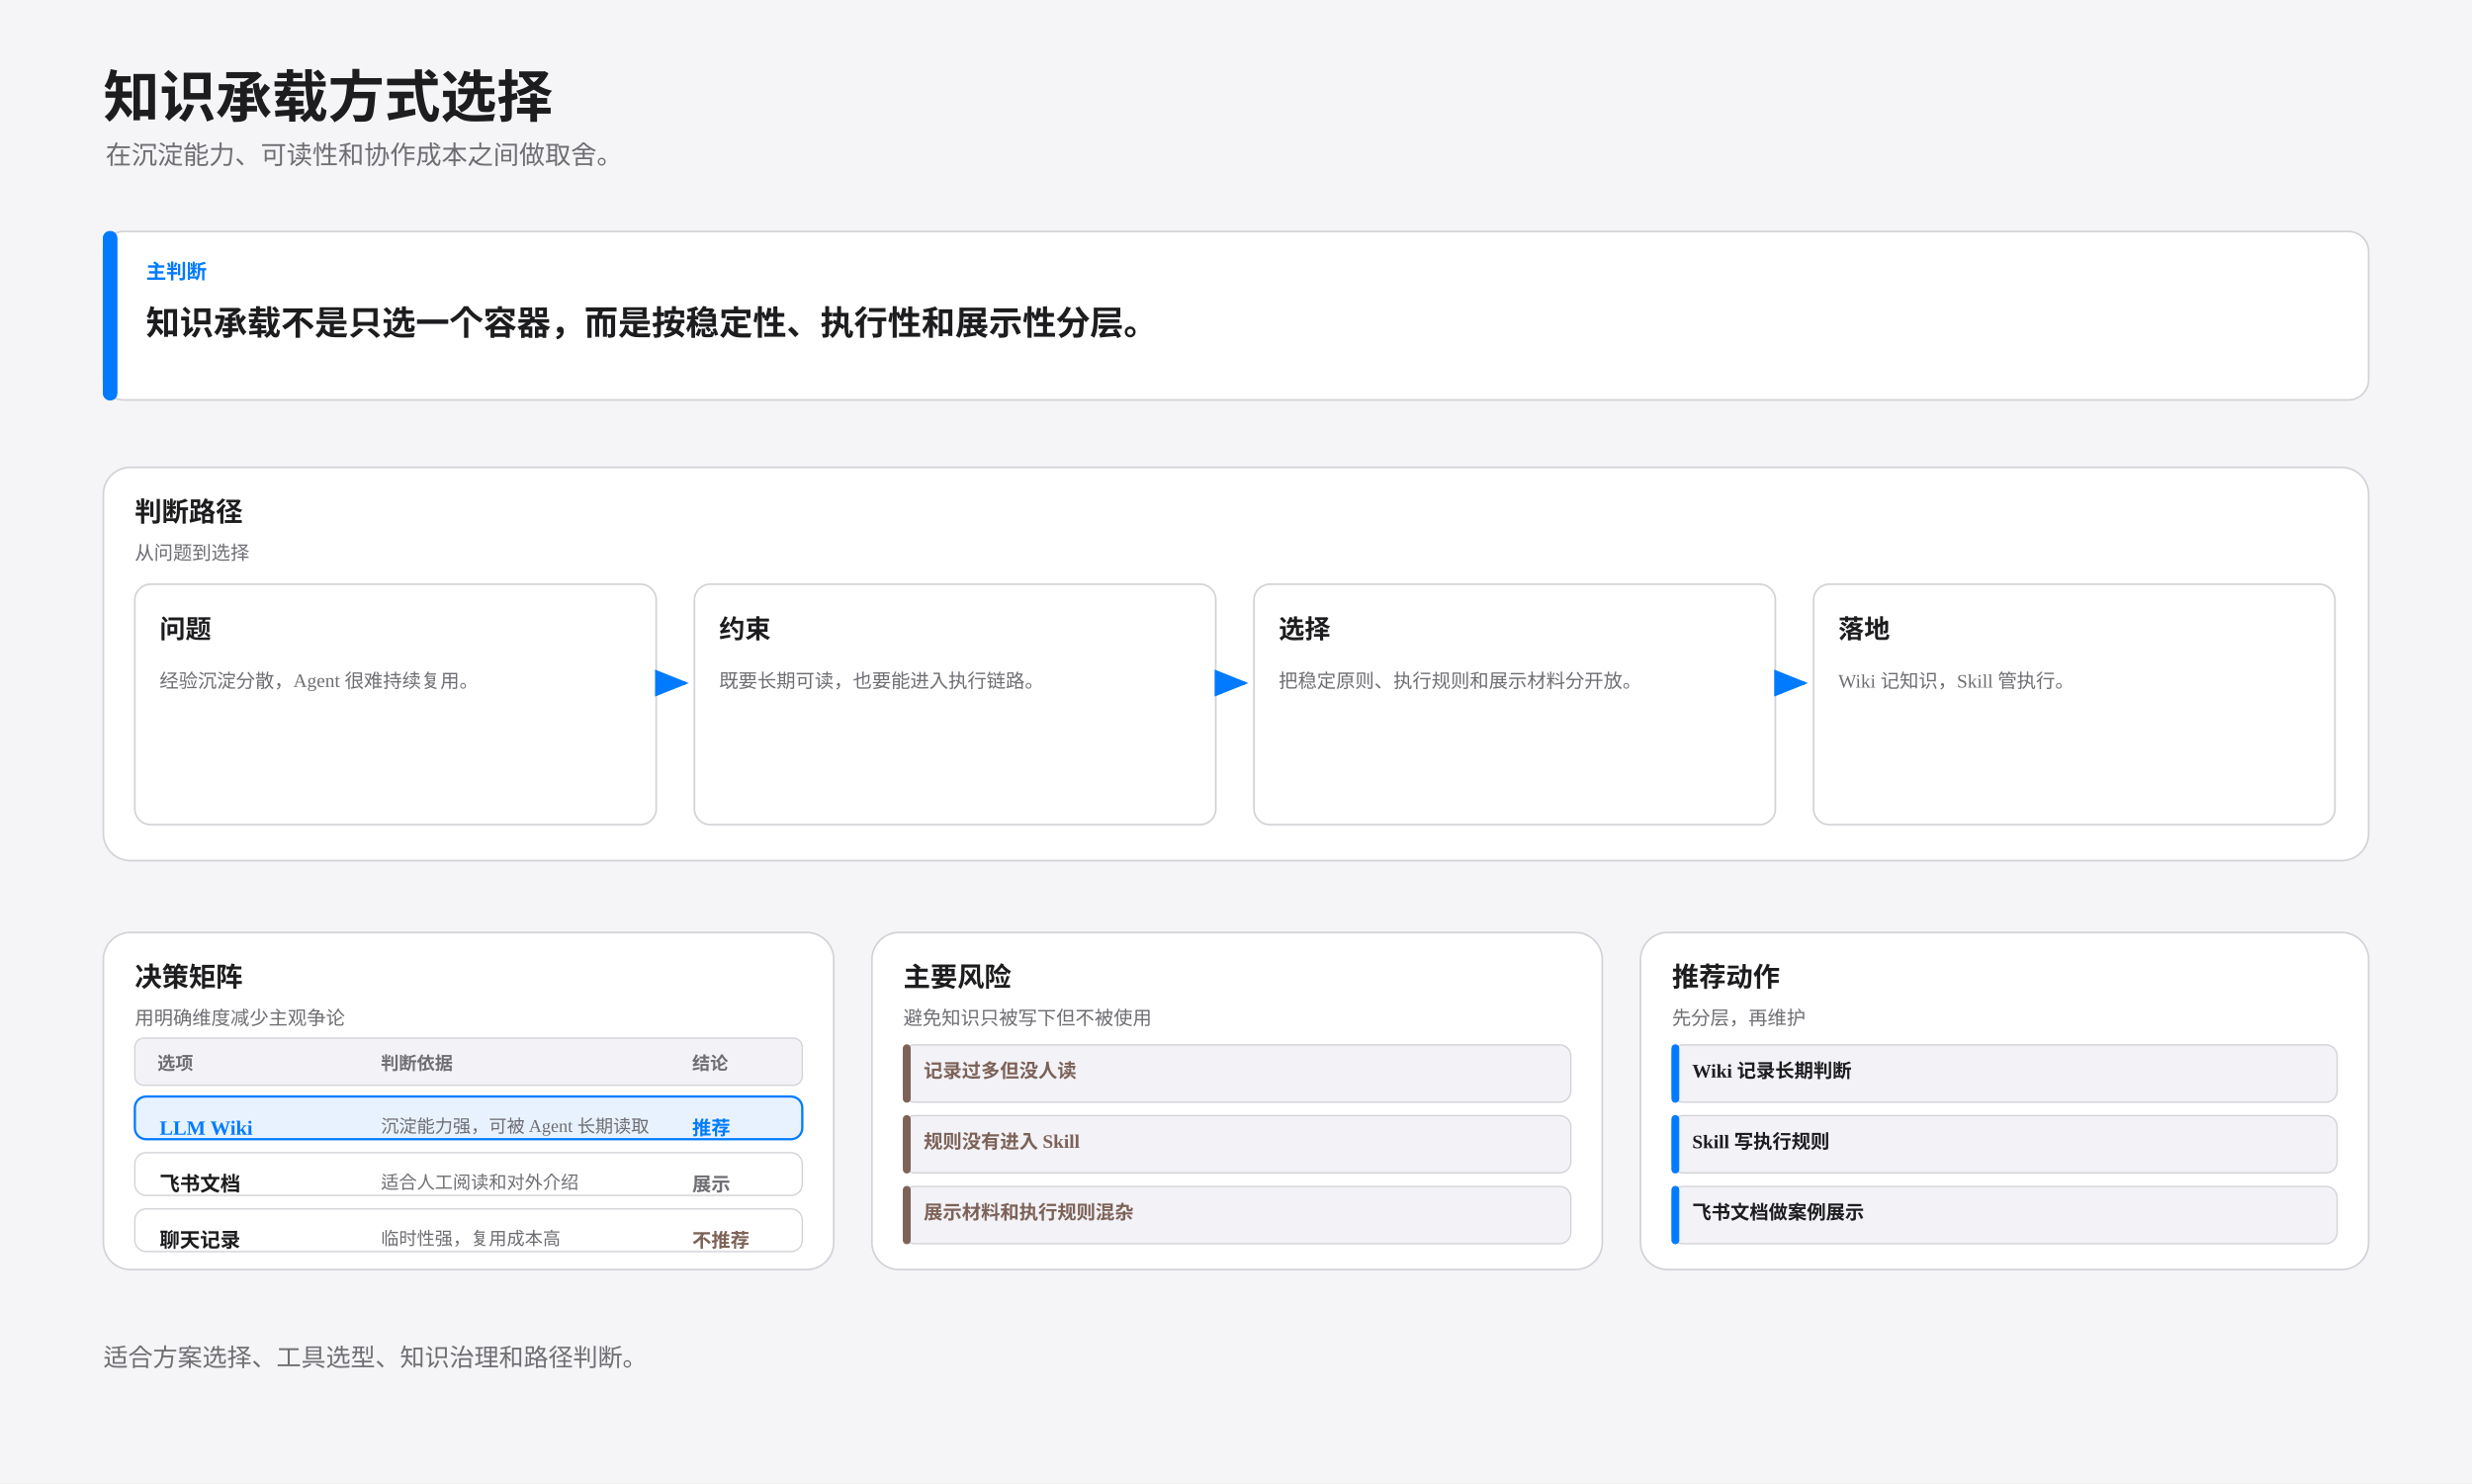
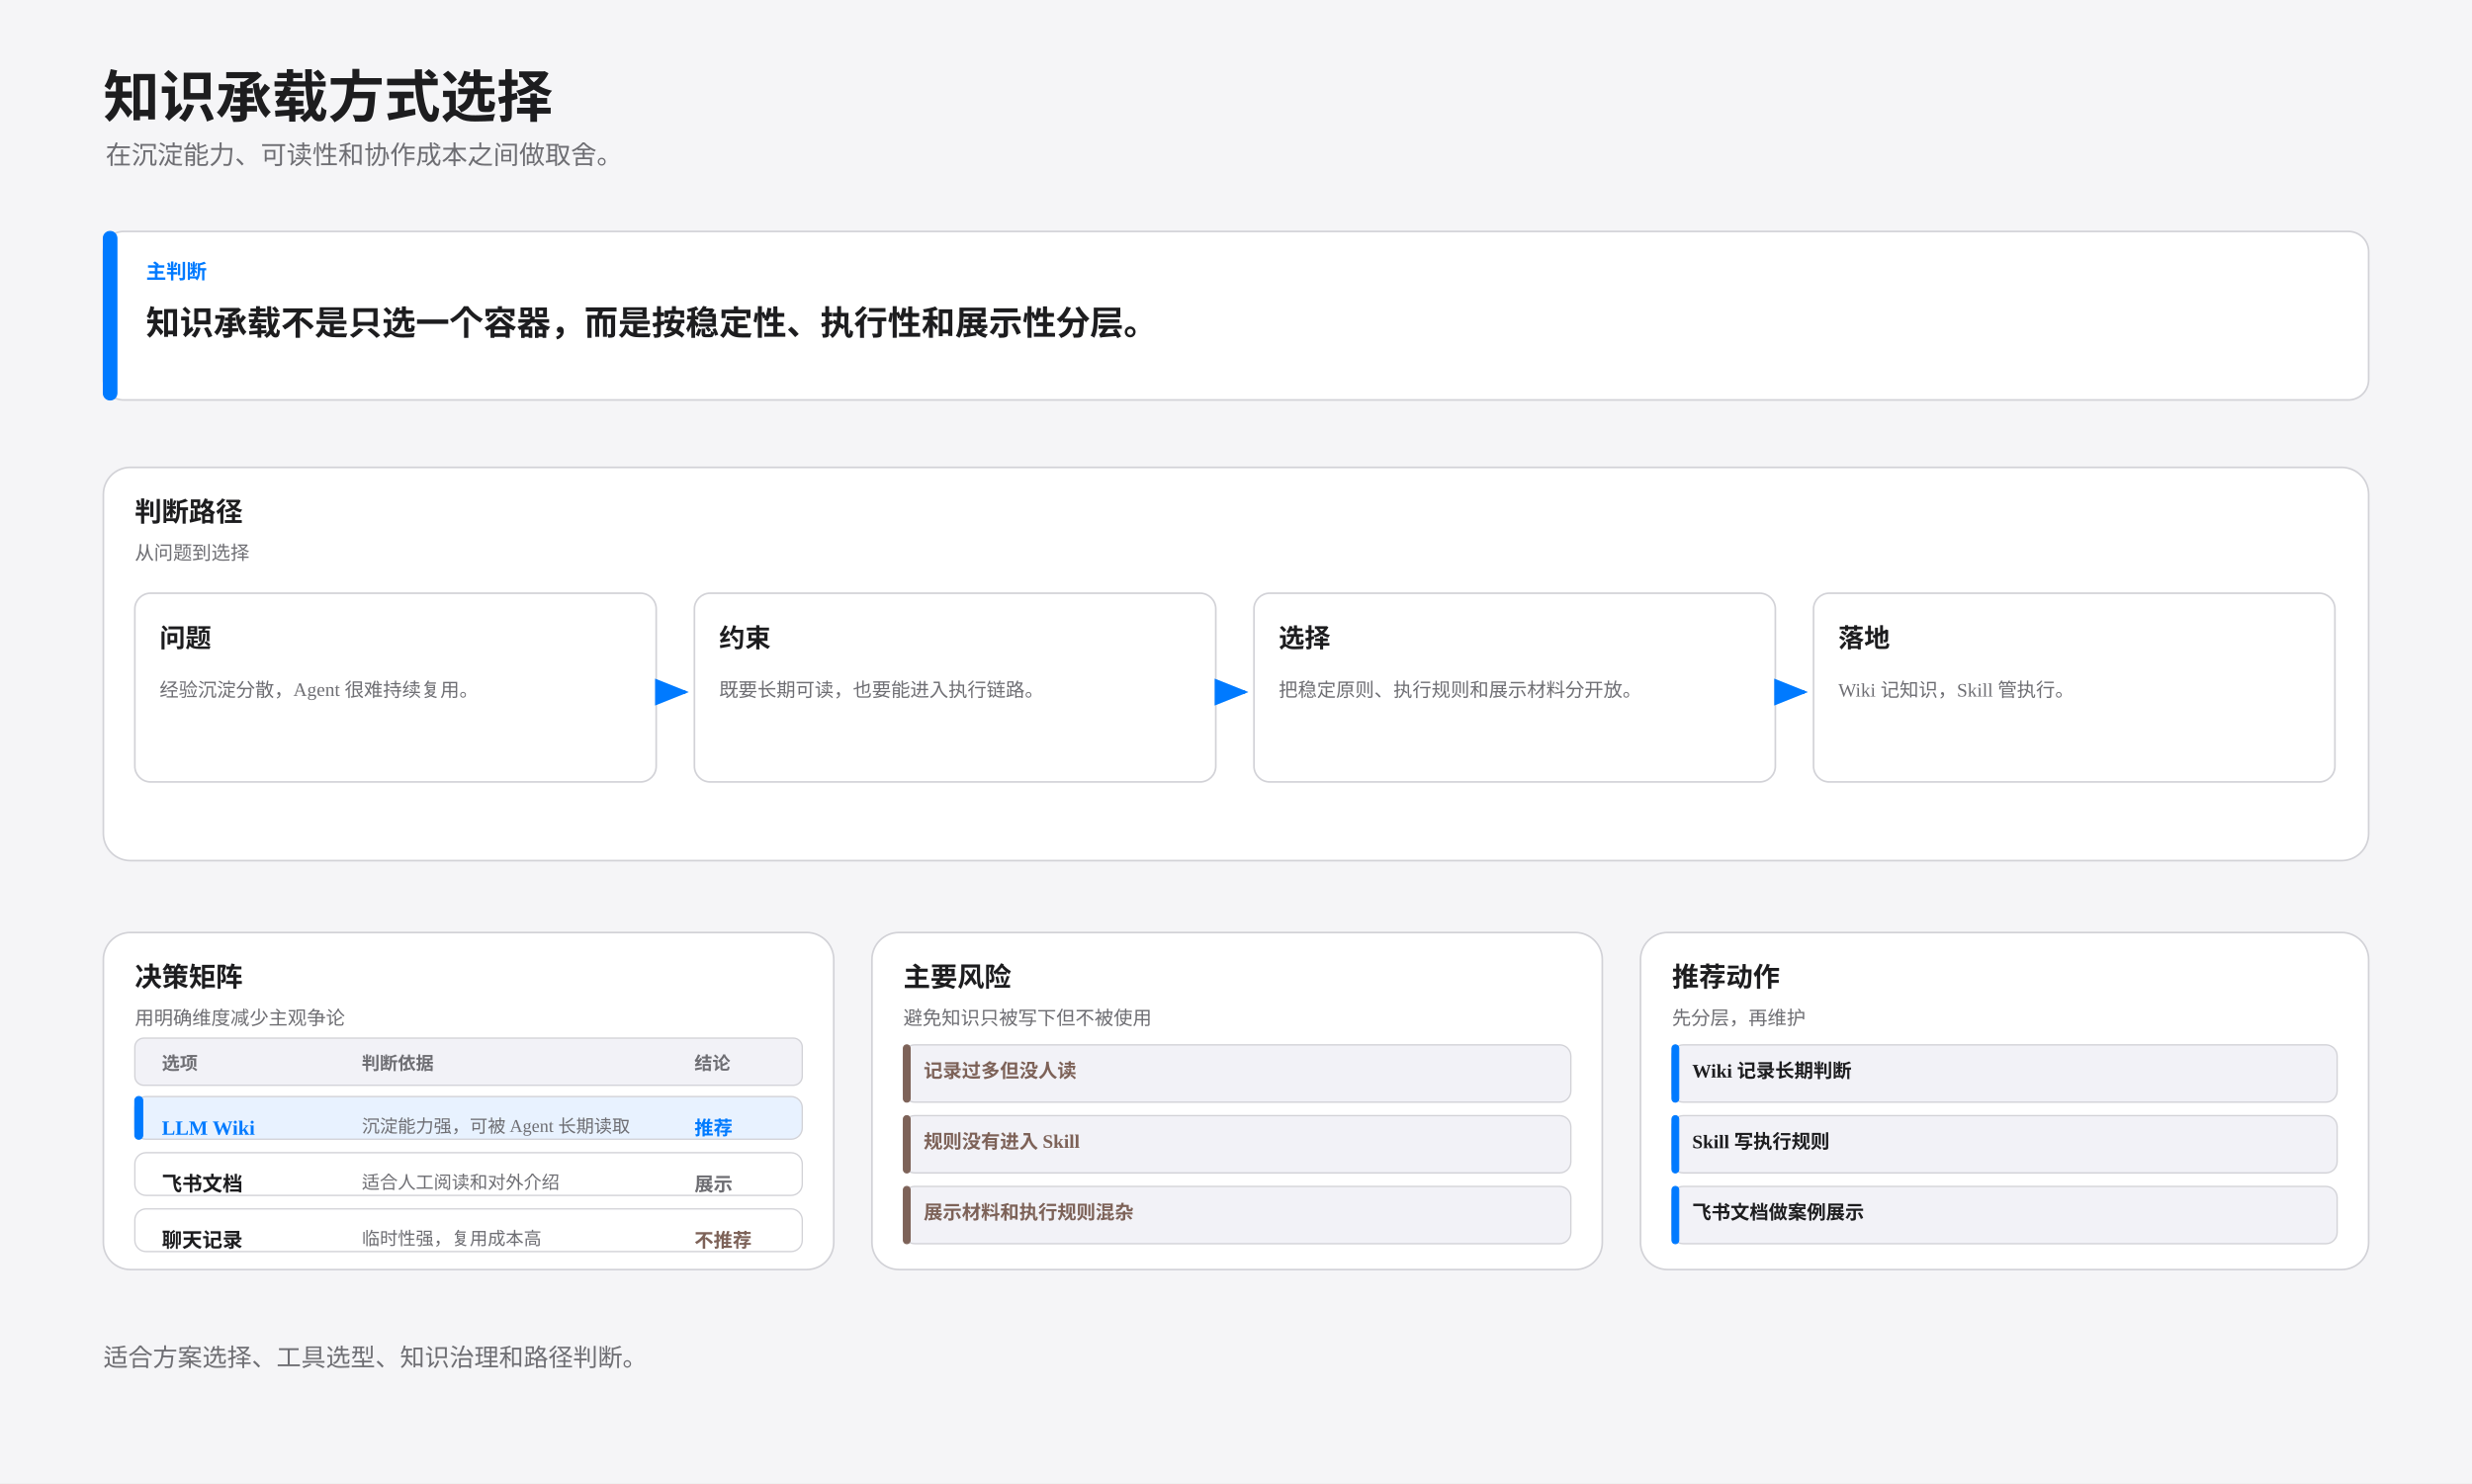
<svg xmlns="http://www.w3.org/2000/svg" width="2200" height="1320" viewBox="0 0 2200 1320">
  <defs>
    <marker id="arrow" markerWidth="12" markerHeight="12" refX="9" refY="4" orient="auto" markerUnits="strokeWidth">
      <path d="M0 0 L10 4 L0 8 z" fill="#007AFF" />
    </marker>
  </defs>
  <rect x="0" y="0" width="2200" height="1320" fill="#F5F5F7" />
  <text x="92" y="104" font-size="50" fill="#1D1D1F" font-weight="700">
    <tspan x="92" dy="0">知识承载方式选择</tspan>
  </text>
  <text x="94" y="146" font-size="23" fill="#6E6E73" font-weight="400">
    <tspan x="94" dy="0">在沉淀能力、可读性和协作成本之间做取舍。</tspan>
  </text>
  <rect x="92" y="206" width="2016" height="150" rx="18" fill="#FFFFFF" stroke="#D2D2D7" stroke-width="1.5" />
  <rect x="92" y="206" width="12" height="150" rx="6" fill="#007AFF" stroke="#007AFF" stroke-width="1" />
  <text x="130" y="248" font-size="18" fill="#007AFF" font-weight="700">
    <tspan x="130" dy="0">主判断</tspan>
  </text>
  <text x="130" y="298" font-size="30" fill="#1D1D1F" font-weight="700">
    <tspan x="130" dy="0">知识承载不是只选一个容器，而是按稳定性、执行性和展示性分层。</tspan>
  </text>
  <rect x="92" y="416" width="2016" height="350" rx="24" fill="#FFFFFF" stroke="#D2D2D7" stroke-width="1.5" />
  <text x="120" y="464" font-size="24" fill="#1D1D1F" font-weight="700">
    <tspan x="120" dy="0">判断路径</tspan>
  </text>
  <text x="120" y="498" font-size="17" fill="#6E6E73" font-weight="400">
    <tspan x="120" dy="0">从问题到选择</tspan>
  </text>
-   <rect x="120" y="520" width="464" height="214" rx="14" fill="#FFFFFF" stroke="#D2D2D7" stroke-width="1.5" />
-   <text x="142" y="568" font-size="23" fill="#1D1D1F" font-weight="700">
+   <rect x="120" y="528" width="464" height="168" rx="14" fill="#FFFFFF" stroke="#D2D2D7" stroke-width="1.5" />
+   <text x="142" y="576" font-size="23" fill="#1D1D1F" font-weight="700">
    <tspan x="142" dy="0">问题</tspan>
  </text>
-   <text x="142" y="612" font-size="17" fill="#6E6E73" font-weight="400">
+   <text x="142" y="620" font-size="17" fill="#6E6E73" font-weight="400">
    <tspan x="142" dy="0">经验沉淀分散，Agent 很难持续复用。</tspan>
  </text>
-   <line x1="588" y1="608" x2="610" y2="608" stroke="#007AFF" stroke-width="3" marker-end="url(#arrow)" />
-   <rect x="618" y="520" width="464" height="214" rx="14" fill="#FFFFFF" stroke="#D2D2D7" stroke-width="1.5" />
-   <text x="640" y="568" font-size="23" fill="#1D1D1F" font-weight="700">
+   <line x1="588" y1="616" x2="610" y2="616" stroke="#007AFF" stroke-width="3" marker-end="url(#arrow)" />
+   <rect x="618" y="528" width="464" height="168" rx="14" fill="#FFFFFF" stroke="#D2D2D7" stroke-width="1.5" />
+   <text x="640" y="576" font-size="23" fill="#1D1D1F" font-weight="700">
    <tspan x="640" dy="0">约束</tspan>
  </text>
-   <text x="640" y="612" font-size="17" fill="#6E6E73" font-weight="400">
+   <text x="640" y="620" font-size="17" fill="#6E6E73" font-weight="400">
    <tspan x="640" dy="0">既要长期可读，也要能进入执行链路。</tspan>
  </text>
-   <line x1="1086" y1="608" x2="1108" y2="608" stroke="#007AFF" stroke-width="3" marker-end="url(#arrow)" />
-   <rect x="1116" y="520" width="464" height="214" rx="14" fill="#FFFFFF" stroke="#D2D2D7" stroke-width="1.5" />
-   <text x="1138" y="568" font-size="23" fill="#1D1D1F" font-weight="700">
+   <line x1="1086" y1="616" x2="1108" y2="616" stroke="#007AFF" stroke-width="3" marker-end="url(#arrow)" />
+   <rect x="1116" y="528" width="464" height="168" rx="14" fill="#FFFFFF" stroke="#D2D2D7" stroke-width="1.5" />
+   <text x="1138" y="576" font-size="23" fill="#1D1D1F" font-weight="700">
    <tspan x="1138" dy="0">选择</tspan>
  </text>
-   <text x="1138" y="612" font-size="17" fill="#6E6E73" font-weight="400">
+   <text x="1138" y="620" font-size="17" fill="#6E6E73" font-weight="400">
    <tspan x="1138" dy="0">把稳定原则、执行规则和展示材料分开放。</tspan>
  </text>
-   <line x1="1584" y1="608" x2="1606" y2="608" stroke="#007AFF" stroke-width="3" marker-end="url(#arrow)" />
-   <rect x="1614" y="520" width="464" height="214" rx="14" fill="#FFFFFF" stroke="#D2D2D7" stroke-width="1.5" />
-   <text x="1636" y="568" font-size="23" fill="#1D1D1F" font-weight="700">
+   <line x1="1584" y1="616" x2="1606" y2="616" stroke="#007AFF" stroke-width="3" marker-end="url(#arrow)" />
+   <rect x="1614" y="528" width="464" height="168" rx="14" fill="#FFFFFF" stroke="#D2D2D7" stroke-width="1.5" />
+   <text x="1636" y="576" font-size="23" fill="#1D1D1F" font-weight="700">
    <tspan x="1636" dy="0">落地</tspan>
  </text>
-   <text x="1636" y="612" font-size="17" fill="#6E6E73" font-weight="400">
+   <text x="1636" y="620" font-size="17" fill="#6E6E73" font-weight="400">
    <tspan x="1636" dy="0">Wiki 记知识，Skill 管执行。</tspan>
  </text>
  <rect x="92" y="830" width="650" height="300" rx="24" fill="#FFFFFF" stroke="#D2D2D7" stroke-width="1.5" />
  <text x="120" y="878" font-size="24" fill="#1D1D1F" font-weight="700">
    <tspan x="120" dy="0">决策矩阵</tspan>
  </text>
  <text x="120" y="912" font-size="17" fill="#6E6E73" font-weight="400">
    <tspan x="120" dy="0">用明确维度减少主观争论</tspan>
  </text>
  <rect x="120" y="924" width="594" height="42" rx="8" fill="#F2F2F7" stroke="#D2D2D7" stroke-width="1.2" />
-   <text x="140" y="952" font-size="16" fill="#6E6E73" font-weight="700">
-     <tspan x="140" dy="0">选项</tspan>
+   <text x="144" y="952" font-size="16" fill="#6E6E73" font-weight="700">
+     <tspan x="144" dy="0">选项</tspan>
  </text>
-   <text x="339" y="952" font-size="16" fill="#6E6E73" font-weight="700">
-     <tspan x="339" dy="0">判断依据</tspan>
+   <text x="322" y="952" font-size="16" fill="#6E6E73" font-weight="700">
+     <tspan x="322" dy="0">判断依据</tspan>
  </text>
-   <text x="616" y="952" font-size="16" fill="#6E6E73" font-weight="700">
-     <tspan x="616" dy="0">结论</tspan>
+   <text x="618" y="952" font-size="16" fill="#6E6E73" font-weight="700">
+     <tspan x="618" dy="0">结论</tspan>
  </text>
-   <rect x="120" y="976" width="594" height="38" rx="10" fill="#E8F2FF" stroke="#007AFF" stroke-width="2" />
-   <text x="142" y="1010" font-size="18" fill="#007AFF" font-weight="700">
-     <tspan x="142" dy="0">LLM Wiki</tspan>
+   <rect x="120" y="976" width="594" height="38" rx="10" fill="#E8F2FF" stroke="#D2D2D7" stroke-width="1.2" />
+   <rect x="120" y="976" width="7" height="38" rx="3.5" fill="#007AFF" stroke="#007AFF" stroke-width="1" />
+   <text x="144" y="1010" font-size="18" fill="#007AFF" font-weight="700">
+     <tspan x="144" dy="0">LLM Wiki</tspan>
  </text>
-   <text x="339" y="1008" font-size="16" fill="#6E6E73" font-weight="400">
-     <tspan x="339" dy="0">沉淀能力强，可被 Agent 长期读取</tspan>
+   <text x="322" y="1008" font-size="16" fill="#6E6E73" font-weight="400">
+     <tspan x="322" dy="0">沉淀能力强，可被 Agent 长期读取</tspan>
  </text>
-   <text x="616" y="1010" font-size="17" fill="#007AFF" font-weight="700">
-     <tspan x="616" dy="0">推荐</tspan>
+   <text x="618" y="1010" font-size="17" fill="#007AFF" font-weight="700">
+     <tspan x="618" dy="0">推荐</tspan>
  </text>
  <rect x="120" y="1026" width="594" height="38" rx="10" fill="#FFFFFF" stroke="#D2D2D7" stroke-width="1.2" />
-   <text x="142" y="1060" font-size="18" fill="#1D1D1F" font-weight="700">
-     <tspan x="142" dy="0">飞书文档</tspan>
+   <text x="144" y="1060" font-size="18" fill="#1D1D1F" font-weight="700">
+     <tspan x="144" dy="0">飞书文档</tspan>
  </text>
-   <text x="339" y="1058" font-size="16" fill="#6E6E73" font-weight="400">
-     <tspan x="339" dy="0">适合人工阅读和对外介绍</tspan>
+   <text x="322" y="1058" font-size="16" fill="#6E6E73" font-weight="400">
+     <tspan x="322" dy="0">适合人工阅读和对外介绍</tspan>
  </text>
-   <text x="616" y="1060" font-size="17" fill="#6E6E73" font-weight="700">
-     <tspan x="616" dy="0">展示</tspan>
+   <text x="618" y="1060" font-size="17" fill="#6E6E73" font-weight="700">
+     <tspan x="618" dy="0">展示</tspan>
  </text>
  <rect x="120" y="1076" width="594" height="38" rx="10" fill="#FFFFFF" stroke="#D2D2D7" stroke-width="1.2" />
-   <text x="142" y="1110" font-size="18" fill="#1D1D1F" font-weight="700">
-     <tspan x="142" dy="0">聊天记录</tspan>
+   <text x="144" y="1110" font-size="18" fill="#1D1D1F" font-weight="700">
+     <tspan x="144" dy="0">聊天记录</tspan>
  </text>
-   <text x="339" y="1108" font-size="16" fill="#6E6E73" font-weight="400">
-     <tspan x="339" dy="0">临时性强，复用成本高</tspan>
+   <text x="322" y="1108" font-size="16" fill="#6E6E73" font-weight="400">
+     <tspan x="322" dy="0">临时性强，复用成本高</tspan>
  </text>
-   <text x="616" y="1110" font-size="17" fill="#7D6258" font-weight="700">
-     <tspan x="616" dy="0">不推荐</tspan>
+   <text x="618" y="1110" font-size="17" fill="#7D6258" font-weight="700">
+     <tspan x="618" dy="0">不推荐</tspan>
  </text>
  <rect x="776" y="830" width="650" height="300" rx="24" fill="#FFFFFF" stroke="#D2D2D7" stroke-width="1.5" />
  <text x="804" y="878" font-size="24" fill="#1D1D1F" font-weight="700">
    <tspan x="804" dy="0">主要风险</tspan>
  </text>
  <text x="804" y="912" font-size="17" fill="#6E6E73" font-weight="400">
    <tspan x="804" dy="0">避免知识只被写下但不被使用</tspan>
  </text>
  <rect x="804" y="930" width="594" height="51" rx="10" fill="#F2F2F7" stroke="#D2D2D7" stroke-width="1.2" />
  <rect x="804" y="930" width="6" height="51" rx="3" fill="#7D6258" stroke="#7D6258" stroke-width="1" />
  <text x="822" y="959" font-size="17" fill="#7D6258" font-weight="700">
    <tspan x="822" dy="0">记录过多但没人读</tspan>
  </text>
  <rect x="804" y="993" width="594" height="51" rx="10" fill="#F2F2F7" stroke="#D2D2D7" stroke-width="1.2" />
  <rect x="804" y="993" width="6" height="51" rx="3" fill="#7D6258" stroke="#7D6258" stroke-width="1" />
  <text x="822" y="1022" font-size="17" fill="#7D6258" font-weight="700">
    <tspan x="822" dy="0">规则没有进入 Skill</tspan>
  </text>
  <rect x="804" y="1056" width="594" height="51" rx="10" fill="#F2F2F7" stroke="#D2D2D7" stroke-width="1.2" />
  <rect x="804" y="1056" width="6" height="51" rx="3" fill="#7D6258" stroke="#7D6258" stroke-width="1" />
  <text x="822" y="1085" font-size="17" fill="#7D6258" font-weight="700">
    <tspan x="822" dy="0">展示材料和执行规则混杂</tspan>
  </text>
  <rect x="1460" y="830" width="648" height="300" rx="24" fill="#FFFFFF" stroke="#D2D2D7" stroke-width="1.5" />
  <text x="1488" y="878" font-size="24" fill="#1D1D1F" font-weight="700">
    <tspan x="1488" dy="0">推荐动作</tspan>
  </text>
  <text x="1488" y="912" font-size="17" fill="#6E6E73" font-weight="400">
    <tspan x="1488" dy="0">先分层，再维护</tspan>
  </text>
  <rect x="1488" y="930" width="592" height="51" rx="10" fill="#F2F2F7" stroke="#D2D2D7" stroke-width="1.2" />
  <rect x="1488" y="930" width="6" height="51" rx="3" fill="#007AFF" stroke="#007AFF" stroke-width="1" />
  <text x="1506" y="959" font-size="17" fill="#1D1D1F" font-weight="700">
    <tspan x="1506" dy="0">Wiki 记录长期判断</tspan>
  </text>
  <rect x="1488" y="993" width="592" height="51" rx="10" fill="#F2F2F7" stroke="#D2D2D7" stroke-width="1.2" />
  <rect x="1488" y="993" width="6" height="51" rx="3" fill="#007AFF" stroke="#007AFF" stroke-width="1" />
  <text x="1506" y="1022" font-size="17" fill="#1D1D1F" font-weight="700">
    <tspan x="1506" dy="0">Skill 写执行规则</tspan>
  </text>
  <rect x="1488" y="1056" width="592" height="51" rx="10" fill="#F2F2F7" stroke="#D2D2D7" stroke-width="1.2" />
  <rect x="1488" y="1056" width="6" height="51" rx="3" fill="#007AFF" stroke="#007AFF" stroke-width="1" />
  <text x="1506" y="1085" font-size="17" fill="#1D1D1F" font-weight="700">
    <tspan x="1506" dy="0">飞书文档做案例展示</tspan>
  </text>
  <text x="92" y="1216" font-size="22" fill="#6E6E73" font-weight="400">
    <tspan x="92" dy="0">适合方案选择、工具选型、知识治理和路径判断。</tspan>
  </text>
</svg>
